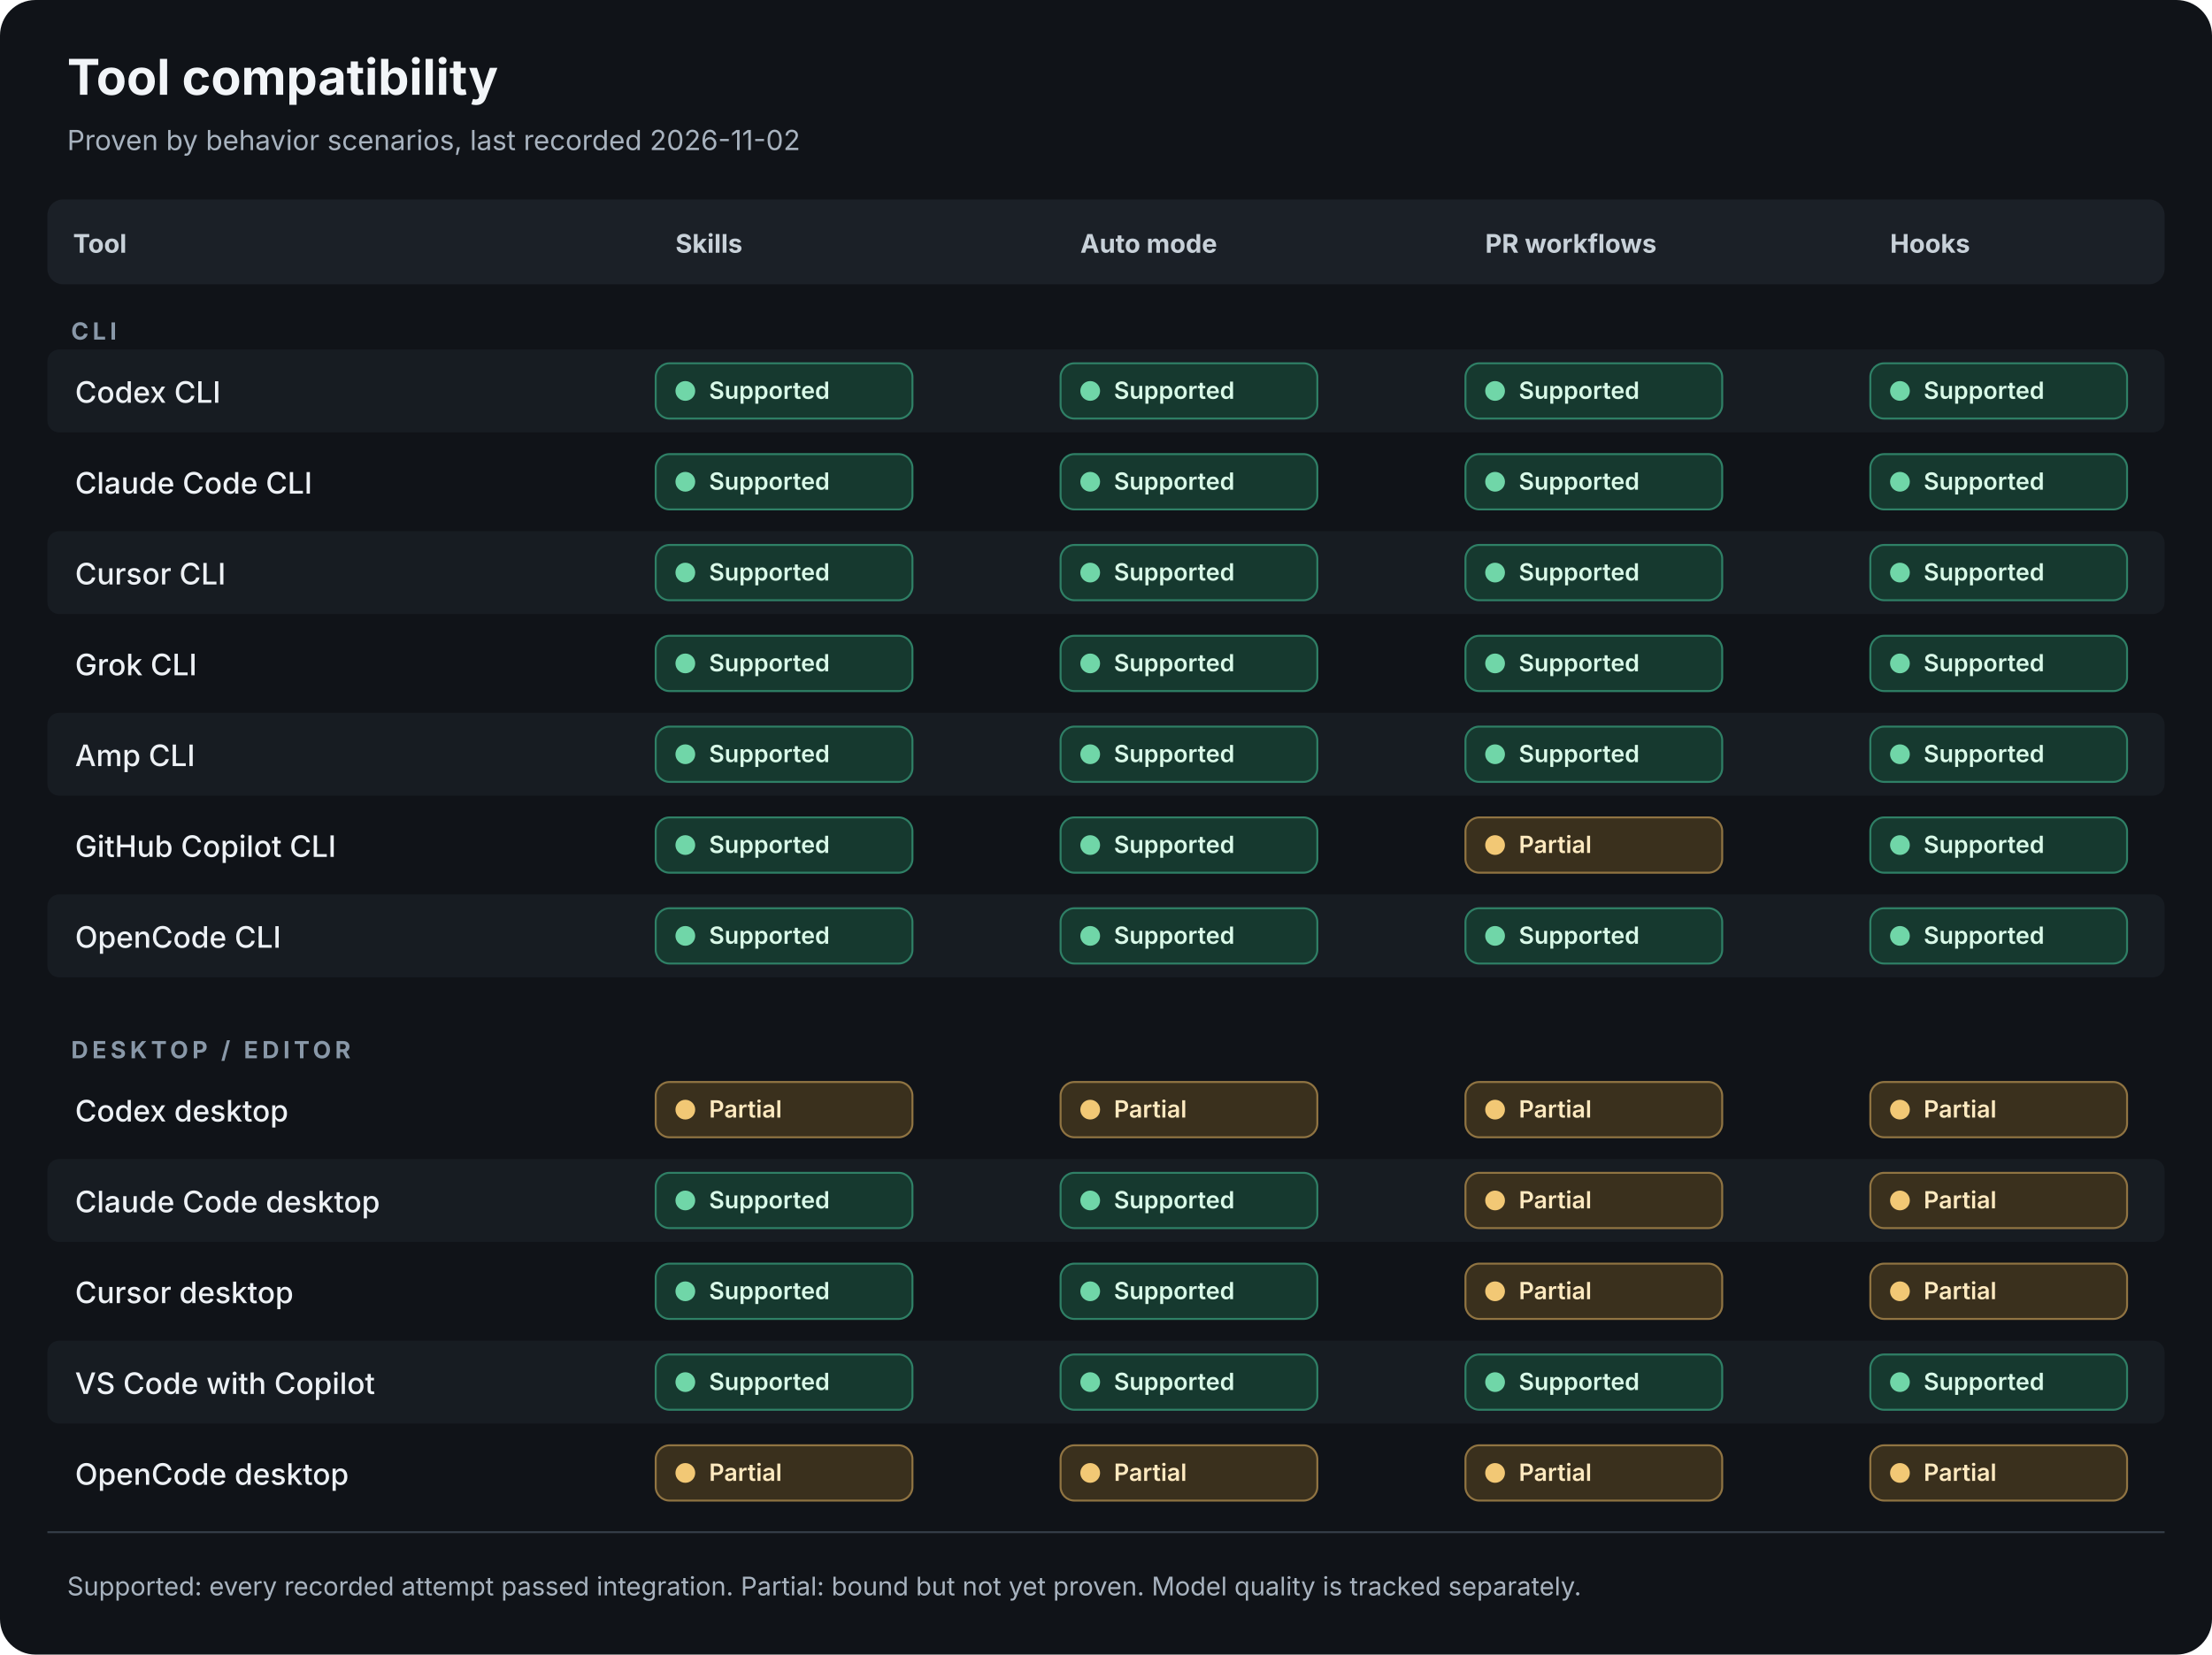
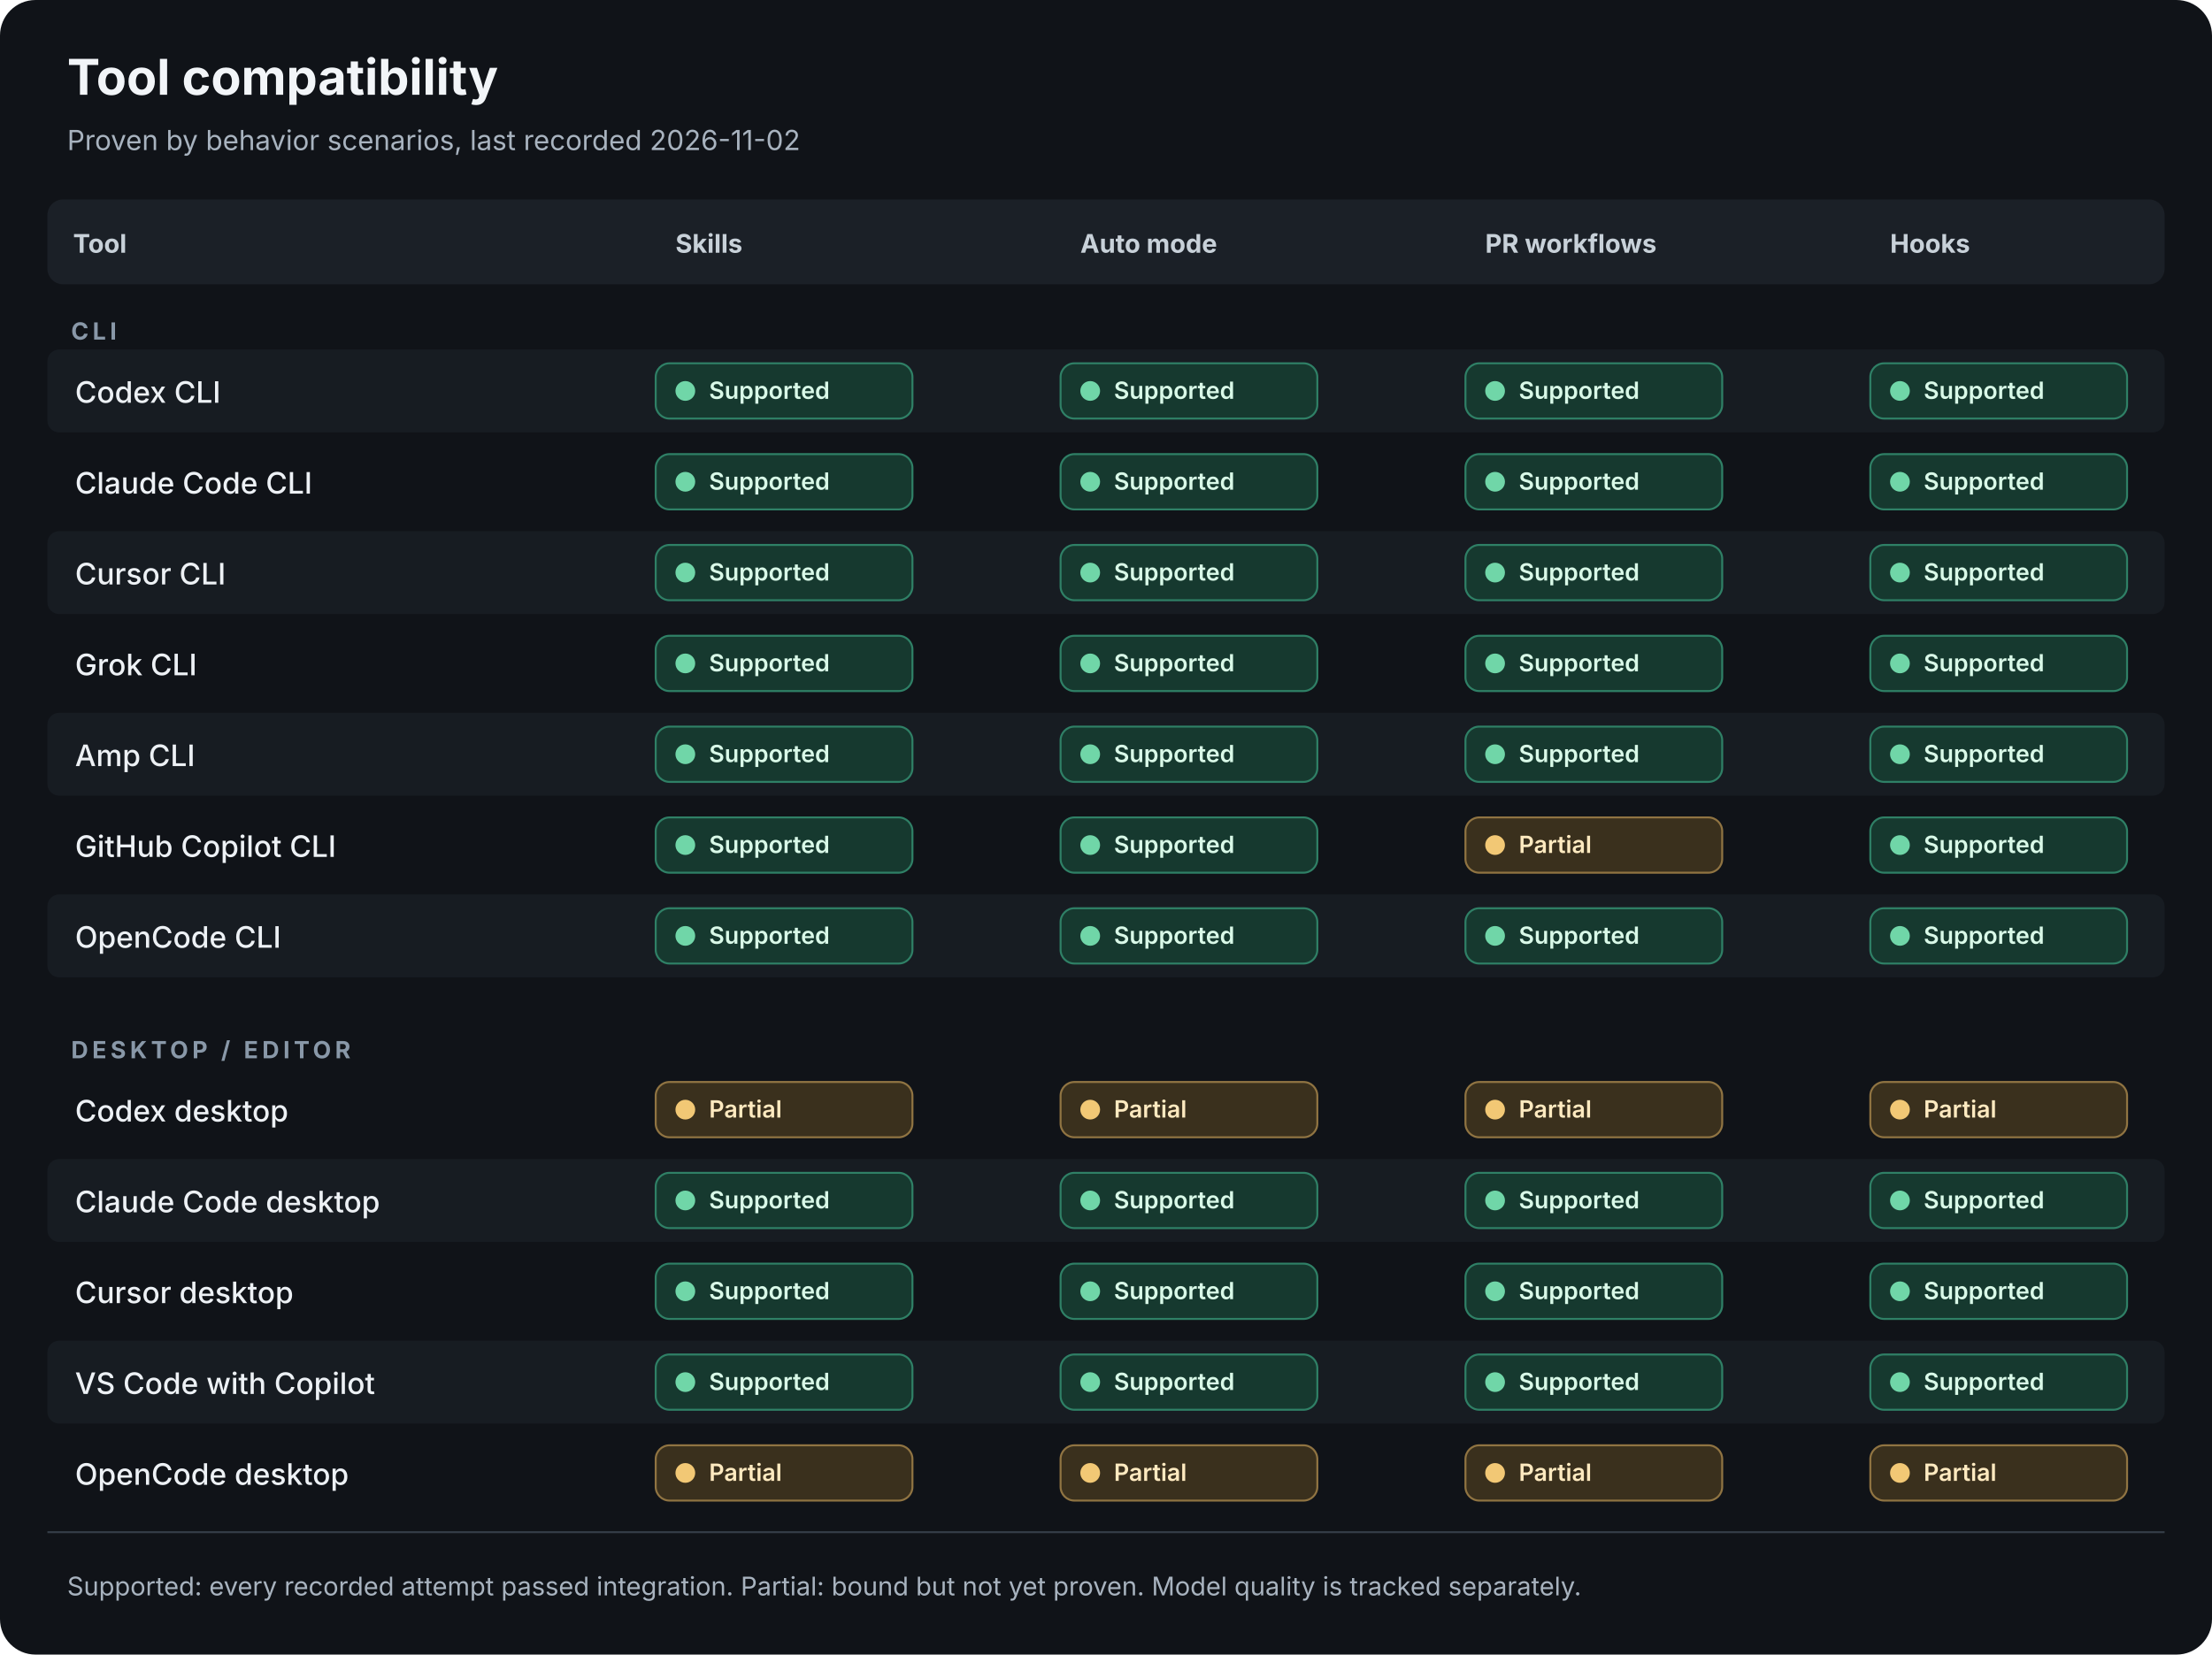
<svg xmlns="http://www.w3.org/2000/svg" viewBox="0 0 1120 838" role="img" aria-labelledby="title description">
  <defs>
    <g id="supported">
      <rect width="130" height="28" rx="7" fill="#16392f" stroke="#2f8066" />
      <circle cx="15" cy="14" r="5" fill="#70d6a8" />
      <text x="27" y="18" fill="#d9f9e8" font-size="12" font-weight="600">Supported</text>
    </g>
    <g id="partial">
      <rect width="130" height="28" rx="7" fill="#3a301d" stroke="#907442" />
      <circle cx="15" cy="14" r="5" fill="#f2c875" />
      <text x="27" y="18" fill="#ffeac0" font-size="12" font-weight="600">Partial</text>
    </g>
    <g id="unsupported">
      <rect width="130" height="28" rx="7" fill="#292d34" stroke="#555d67" />
      <circle cx="15" cy="14" r="5" fill="#9da7b3" />
      <text x="27" y="18" fill="#d1d7df" font-size="12" font-weight="600">Not supported</text>
    </g>
  </defs>
  <rect width="1120" height="838" rx="18" fill="#101318" />
  <g font-family="Inter, ui-sans-serif, system-ui, sans-serif">
    <text x="34" y="48" fill="#f2f5f8" font-size="25" font-weight="700">Tool compatibility</text>
    <text x="34" y="76" fill="#a8b3bf" font-size="14">Proven by behavior scenarios, last recorded 2026-11-02</text>
    <rect x="24" y="101" width="1072" height="43" rx="8" fill="#1b2027" />
    <g fill="#c8d1d9" font-size="13" font-weight="700">
      <text x="37" y="128">Tool</text>
      <text x="342" y="128">Skills</text>
      <text x="547" y="128">Auto mode</text>
      <text x="752" y="128">PR workflows</text>
      <text x="957" y="128">Hooks</text>
    </g>
    <text x="36" y="172" fill="#8998a8" font-size="12" font-weight="700" letter-spacing="2">CLI</text>
    <g>
      <rect x="24" y="177" width="1072" height="42" rx="6" fill="#171c22" />
      <text x="38" y="204" fill="#edf1f5" font-size="15" font-weight="550">Codex CLI</text>
      <use href="#supported" x="332" y="184" />
      <use href="#supported" x="537" y="184" />
      <use href="#supported" x="742" y="184" />
      <use href="#supported" x="947" y="184" />
    </g>
    <g>
      <rect x="24" y="223" width="1072" height="42" rx="6" fill="#101318" />
      <text x="38" y="250" fill="#edf1f5" font-size="15" font-weight="550">Claude Code CLI</text>
      <use href="#supported" x="332" y="230" />
      <use href="#supported" x="537" y="230" />
      <use href="#supported" x="742" y="230" />
      <use href="#supported" x="947" y="230" />
    </g>
    <g>
      <rect x="24" y="269" width="1072" height="42" rx="6" fill="#171c22" />
      <text x="38" y="296" fill="#edf1f5" font-size="15" font-weight="550">Cursor CLI</text>
      <use href="#supported" x="332" y="276" />
      <use href="#supported" x="537" y="276" />
      <use href="#supported" x="742" y="276" />
      <use href="#supported" x="947" y="276" />
    </g>
    <g>
      <rect x="24" y="315" width="1072" height="42" rx="6" fill="#101318" />
      <text x="38" y="342" fill="#edf1f5" font-size="15" font-weight="550">Grok CLI</text>
      <use href="#supported" x="332" y="322" />
      <use href="#supported" x="537" y="322" />
      <use href="#supported" x="742" y="322" />
      <use href="#supported" x="947" y="322" />
    </g>
    <g>
      <rect x="24" y="361" width="1072" height="42" rx="6" fill="#171c22" />
      <text x="38" y="388" fill="#edf1f5" font-size="15" font-weight="550">Amp CLI</text>
      <use href="#supported" x="332" y="368" />
      <use href="#supported" x="537" y="368" />
      <use href="#supported" x="742" y="368" />
      <use href="#supported" x="947" y="368" />
    </g>
    <g>
      <rect x="24" y="407" width="1072" height="42" rx="6" fill="#101318" />
      <text x="38" y="434" fill="#edf1f5" font-size="15" font-weight="550">GitHub Copilot CLI</text>
      <use href="#supported" x="332" y="414" />
      <use href="#supported" x="537" y="414" />
      <use href="#partial" x="742" y="414" />
      <use href="#supported" x="947" y="414" />
    </g>
    <g>
      <rect x="24" y="453" width="1072" height="42" rx="6" fill="#171c22" />
      <text x="38" y="480" fill="#edf1f5" font-size="15" font-weight="550">OpenCode CLI</text>
      <use href="#supported" x="332" y="460" />
      <use href="#supported" x="537" y="460" />
      <use href="#supported" x="742" y="460" />
      <use href="#supported" x="947" y="460" />
    </g>
    <text x="36" y="536" fill="#8998a8" font-size="12" font-weight="700" letter-spacing="2">DESKTOP / EDITOR</text>
    <g>
      <rect x="24" y="541" width="1072" height="42" rx="6" fill="#101318" />
      <text x="38" y="568" fill="#edf1f5" font-size="15" font-weight="550">Codex desktop</text>
      <use href="#partial" x="332" y="548" />
      <use href="#partial" x="537" y="548" />
      <use href="#partial" x="742" y="548" />
      <use href="#partial" x="947" y="548" />
    </g>
    <g>
      <rect x="24" y="587" width="1072" height="42" rx="6" fill="#171c22" />
      <text x="38" y="614" fill="#edf1f5" font-size="15" font-weight="550">Claude Code desktop</text>
      <use href="#supported" x="332" y="594" />
      <use href="#supported" x="537" y="594" />
-       <use href="#partial" x="742" y="594" />
-       <use href="#partial" x="947" y="594" />
+       <use href="#supported" x="742" y="594" />
+       <use href="#supported" x="947" y="594" />
    </g>
    <g>
      <rect x="24" y="633" width="1072" height="42" rx="6" fill="#101318" />
      <text x="38" y="660" fill="#edf1f5" font-size="15" font-weight="550">Cursor desktop</text>
      <use href="#supported" x="332" y="640" />
      <use href="#supported" x="537" y="640" />
-       <use href="#partial" x="742" y="640" />
-       <use href="#partial" x="947" y="640" />
+       <use href="#supported" x="742" y="640" />
+       <use href="#supported" x="947" y="640" />
    </g>
    <g>
      <rect x="24" y="679" width="1072" height="42" rx="6" fill="#171c22" />
      <text x="38" y="706" fill="#edf1f5" font-size="15" font-weight="550">VS Code with Copilot</text>
      <use href="#supported" x="332" y="686" />
      <use href="#supported" x="537" y="686" />
      <use href="#supported" x="742" y="686" />
      <use href="#supported" x="947" y="686" />
    </g>
    <g>
      <rect x="24" y="725" width="1072" height="42" rx="6" fill="#101318" />
      <text x="38" y="752" fill="#edf1f5" font-size="15" font-weight="550">OpenCode desktop</text>
      <use href="#partial" x="332" y="732" />
      <use href="#partial" x="537" y="732" />
      <use href="#partial" x="742" y="732" />
      <use href="#partial" x="947" y="732" />
    </g>
    <line x1="24" y1="776" x2="1096" y2="776" stroke="#343c46" />
    <text x="34" y="808" fill="#a8b3bf" font-size="13">Supported: every recorded attempt passed integration. Partial: bound but not yet proven. Model quality is tracked separately.</text>
  </g>
</svg>
